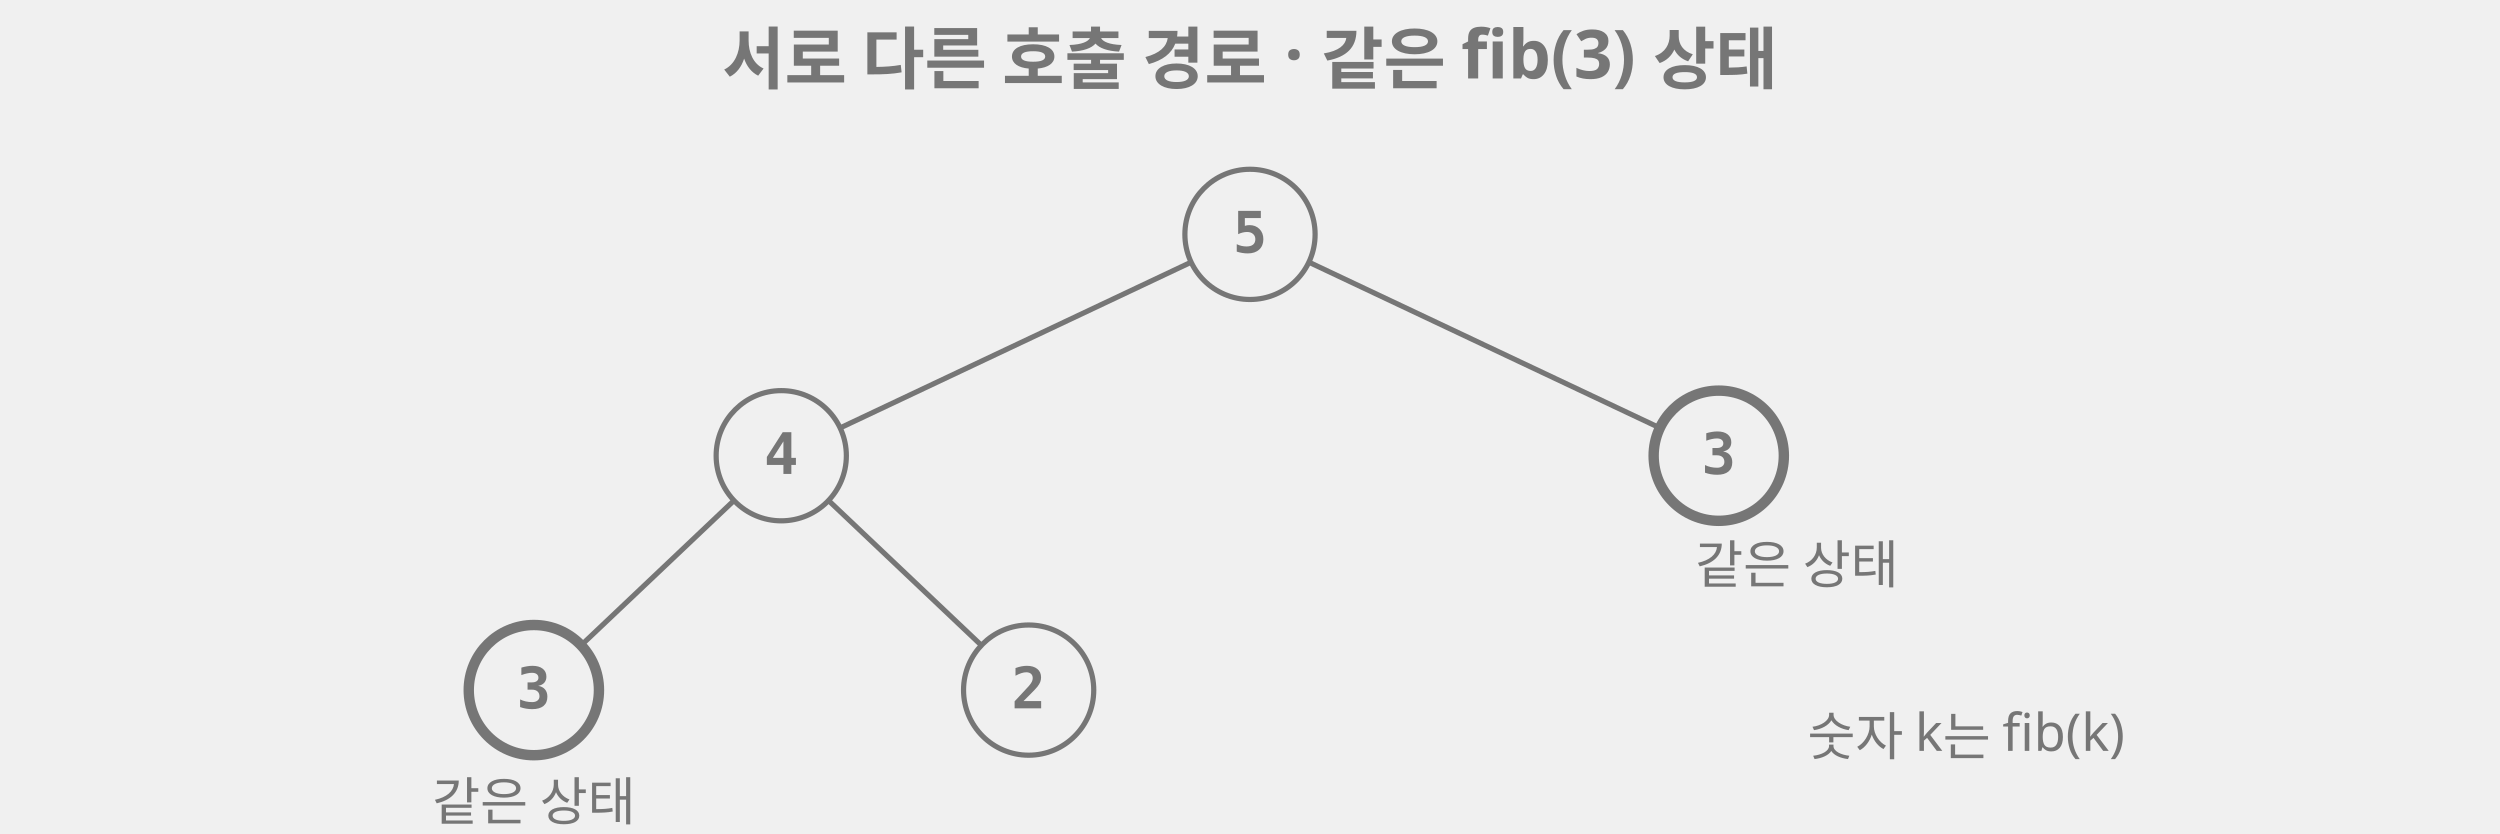
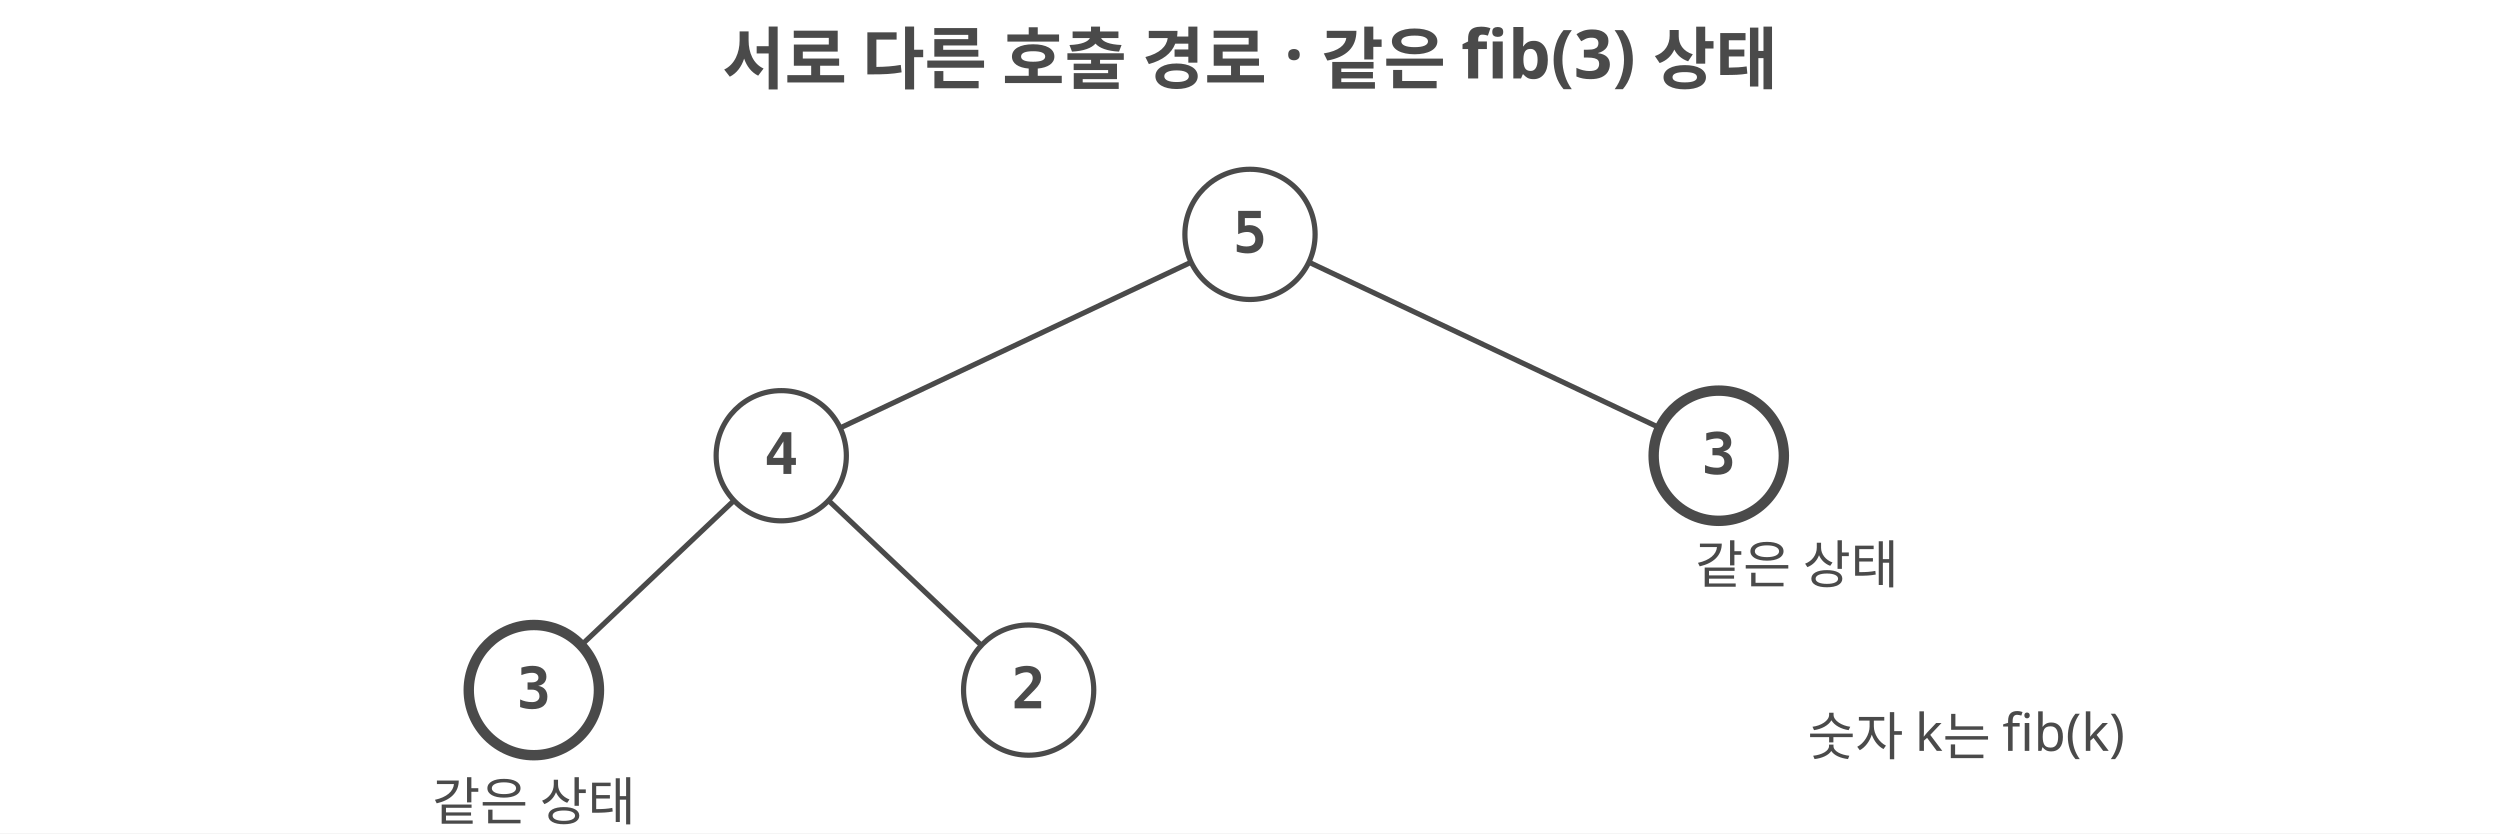
<svg xmlns="http://www.w3.org/2000/svg" viewBox="0 0 960 320" role="img" aria-labelledby="fibonacci-overlap-title fibonacci-overlap-desc">
-   <style>.t{font:500 24px system-ui,sans-serif;fill:#767676}.s{font:400 20px system-ui,sans-serif;fill:#767676}.m{font:600 22px ui-monospace,Consolas,monospace;fill:#767676}.h{font:700 26px system-ui,sans-serif;fill:#767676}.l{fill:none;stroke:#767676;stroke-width:2}.a{fill:none;stroke:#767676;stroke-width:4}.d{fill:none;stroke:#767676;stroke-width:2;stroke-dasharray:6 5}</style>
+   <style>.canvas{fill:#fff}.t{font:500 24px system-ui,sans-serif;fill:#4a4a4a}.s{font:400 20px system-ui,sans-serif;fill:#4a4a4a}.m{font:600 22px ui-monospace,Consolas,monospace;fill:#4a4a4a}.h{font:700 26px system-ui,sans-serif;fill:#4a4a4a}.l{fill:none;stroke:#4a4a4a;stroke-width:2}.a{fill:none;stroke:#4a4a4a;stroke-width:4}.d{fill:none;stroke:#4a4a4a;stroke-width:2;stroke-dasharray:6 5}@media(prefers-color-scheme:dark){.canvas{fill:#171717}.t{fill:#c8c8c8}.s{fill:#c8c8c8}.m{fill:#c8c8c8}.h{fill:#c8c8c8}.l{stroke:#c8c8c8}.a{stroke:#c8c8c8}.d{stroke:#c8c8c8}}</style>
+   <rect class="canvas" width="100%" height="100%" />
  <text x="480" y="32" class="h" text-anchor="middle">서로 다른 호출 경로 · 같은 fib(3) 상태</text>
  <line x1="457.394" y1="100.675" x2="322.606" y2="164.325" class="l" />
  <line x1="502.606" y1="100.675" x2="637.394" y2="164.325" class="l" />
  <line x1="281.851" y1="192.194" x2="223.149" y2="247.806" class="l" />
  <line x1="318.149" y1="192.194" x2="376.851" y2="247.806" class="l" />
  <circle cx="480" cy="90" r="25" class="l" />
  <text x="480" y="97" class="m" text-anchor="middle">5</text>
  <circle cx="300" cy="175" r="25" class="l" />
  <text x="300" y="182" class="m" text-anchor="middle">4</text>
  <circle cx="660" cy="175" r="25" class="a" />
  <text x="660" y="182" class="m" text-anchor="middle">3</text>
  <circle cx="205" cy="265" r="25" class="a" />
  <text x="205" y="272" class="m" text-anchor="middle">3</text>
  <circle cx="395" cy="265" r="25" class="l" />
  <text x="395" y="272" class="m" text-anchor="middle">2</text>
  <text x="690" y="224" class="s" text-anchor="middle">같은 상태</text>
  <text x="205" y="315" class="s" text-anchor="middle">같은 상태</text>
  <text x="755" y="290" class="s" text-anchor="middle">숫자 k는 fib(k)</text>
</svg>
